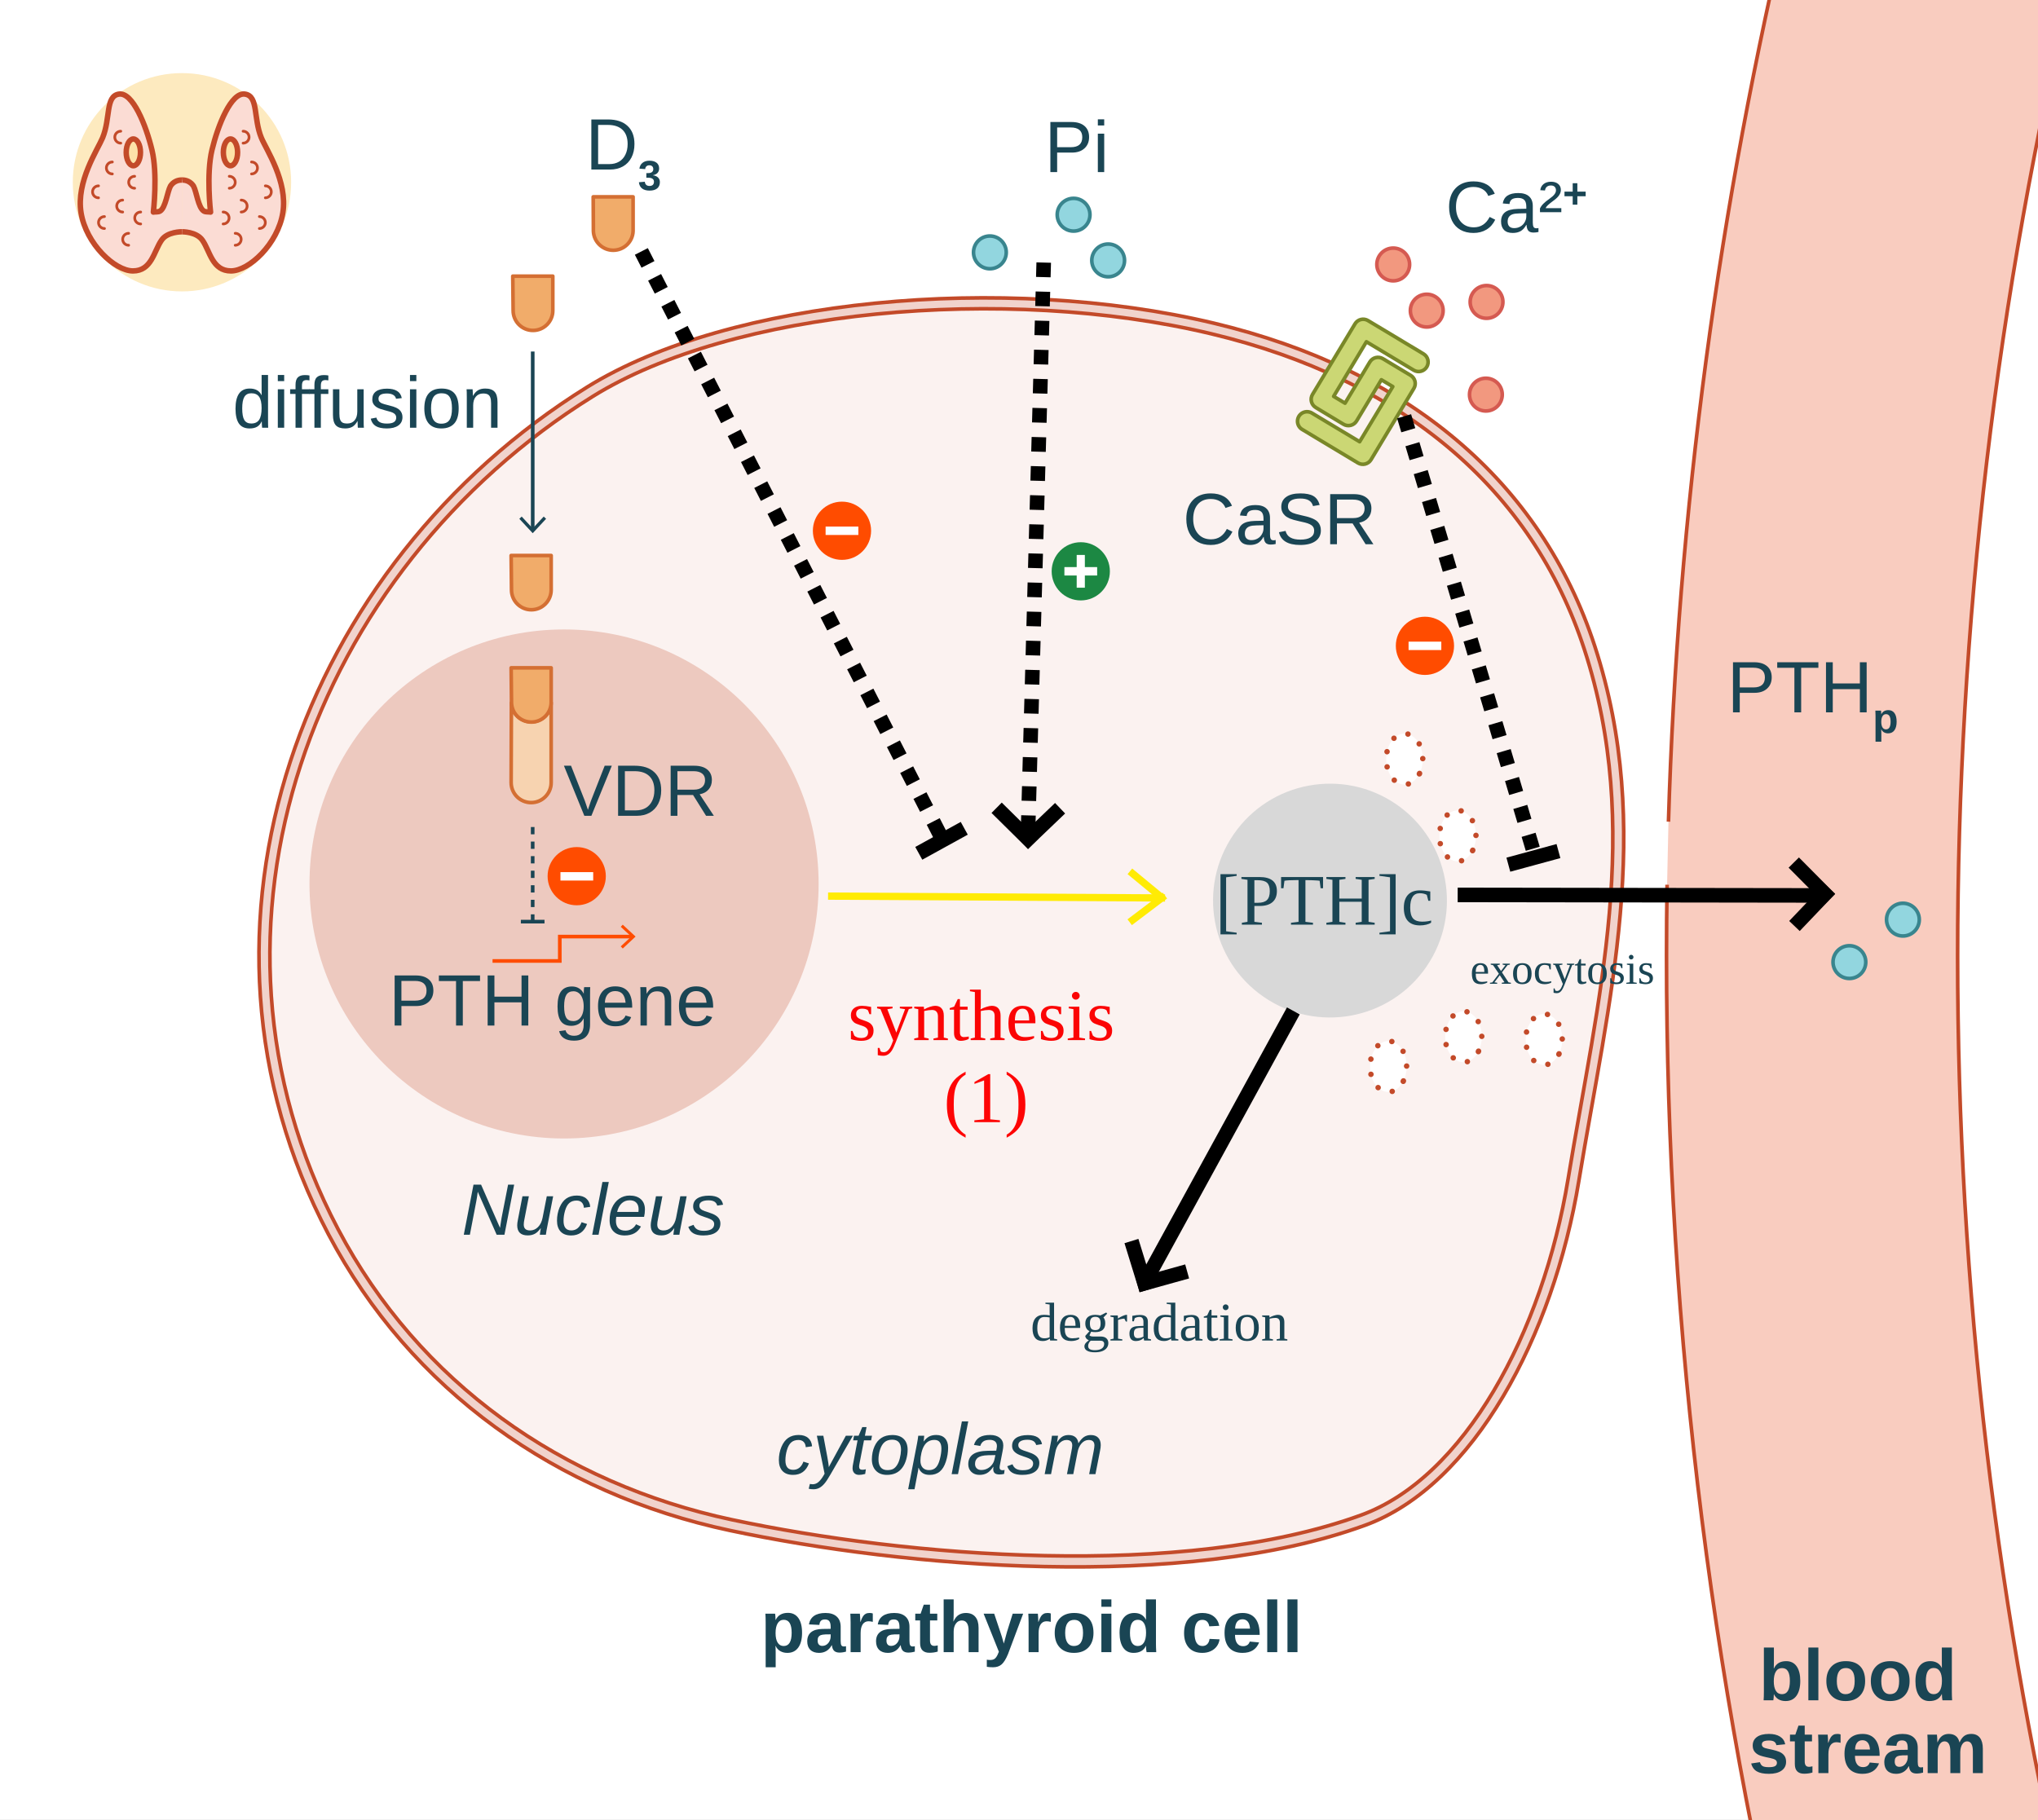
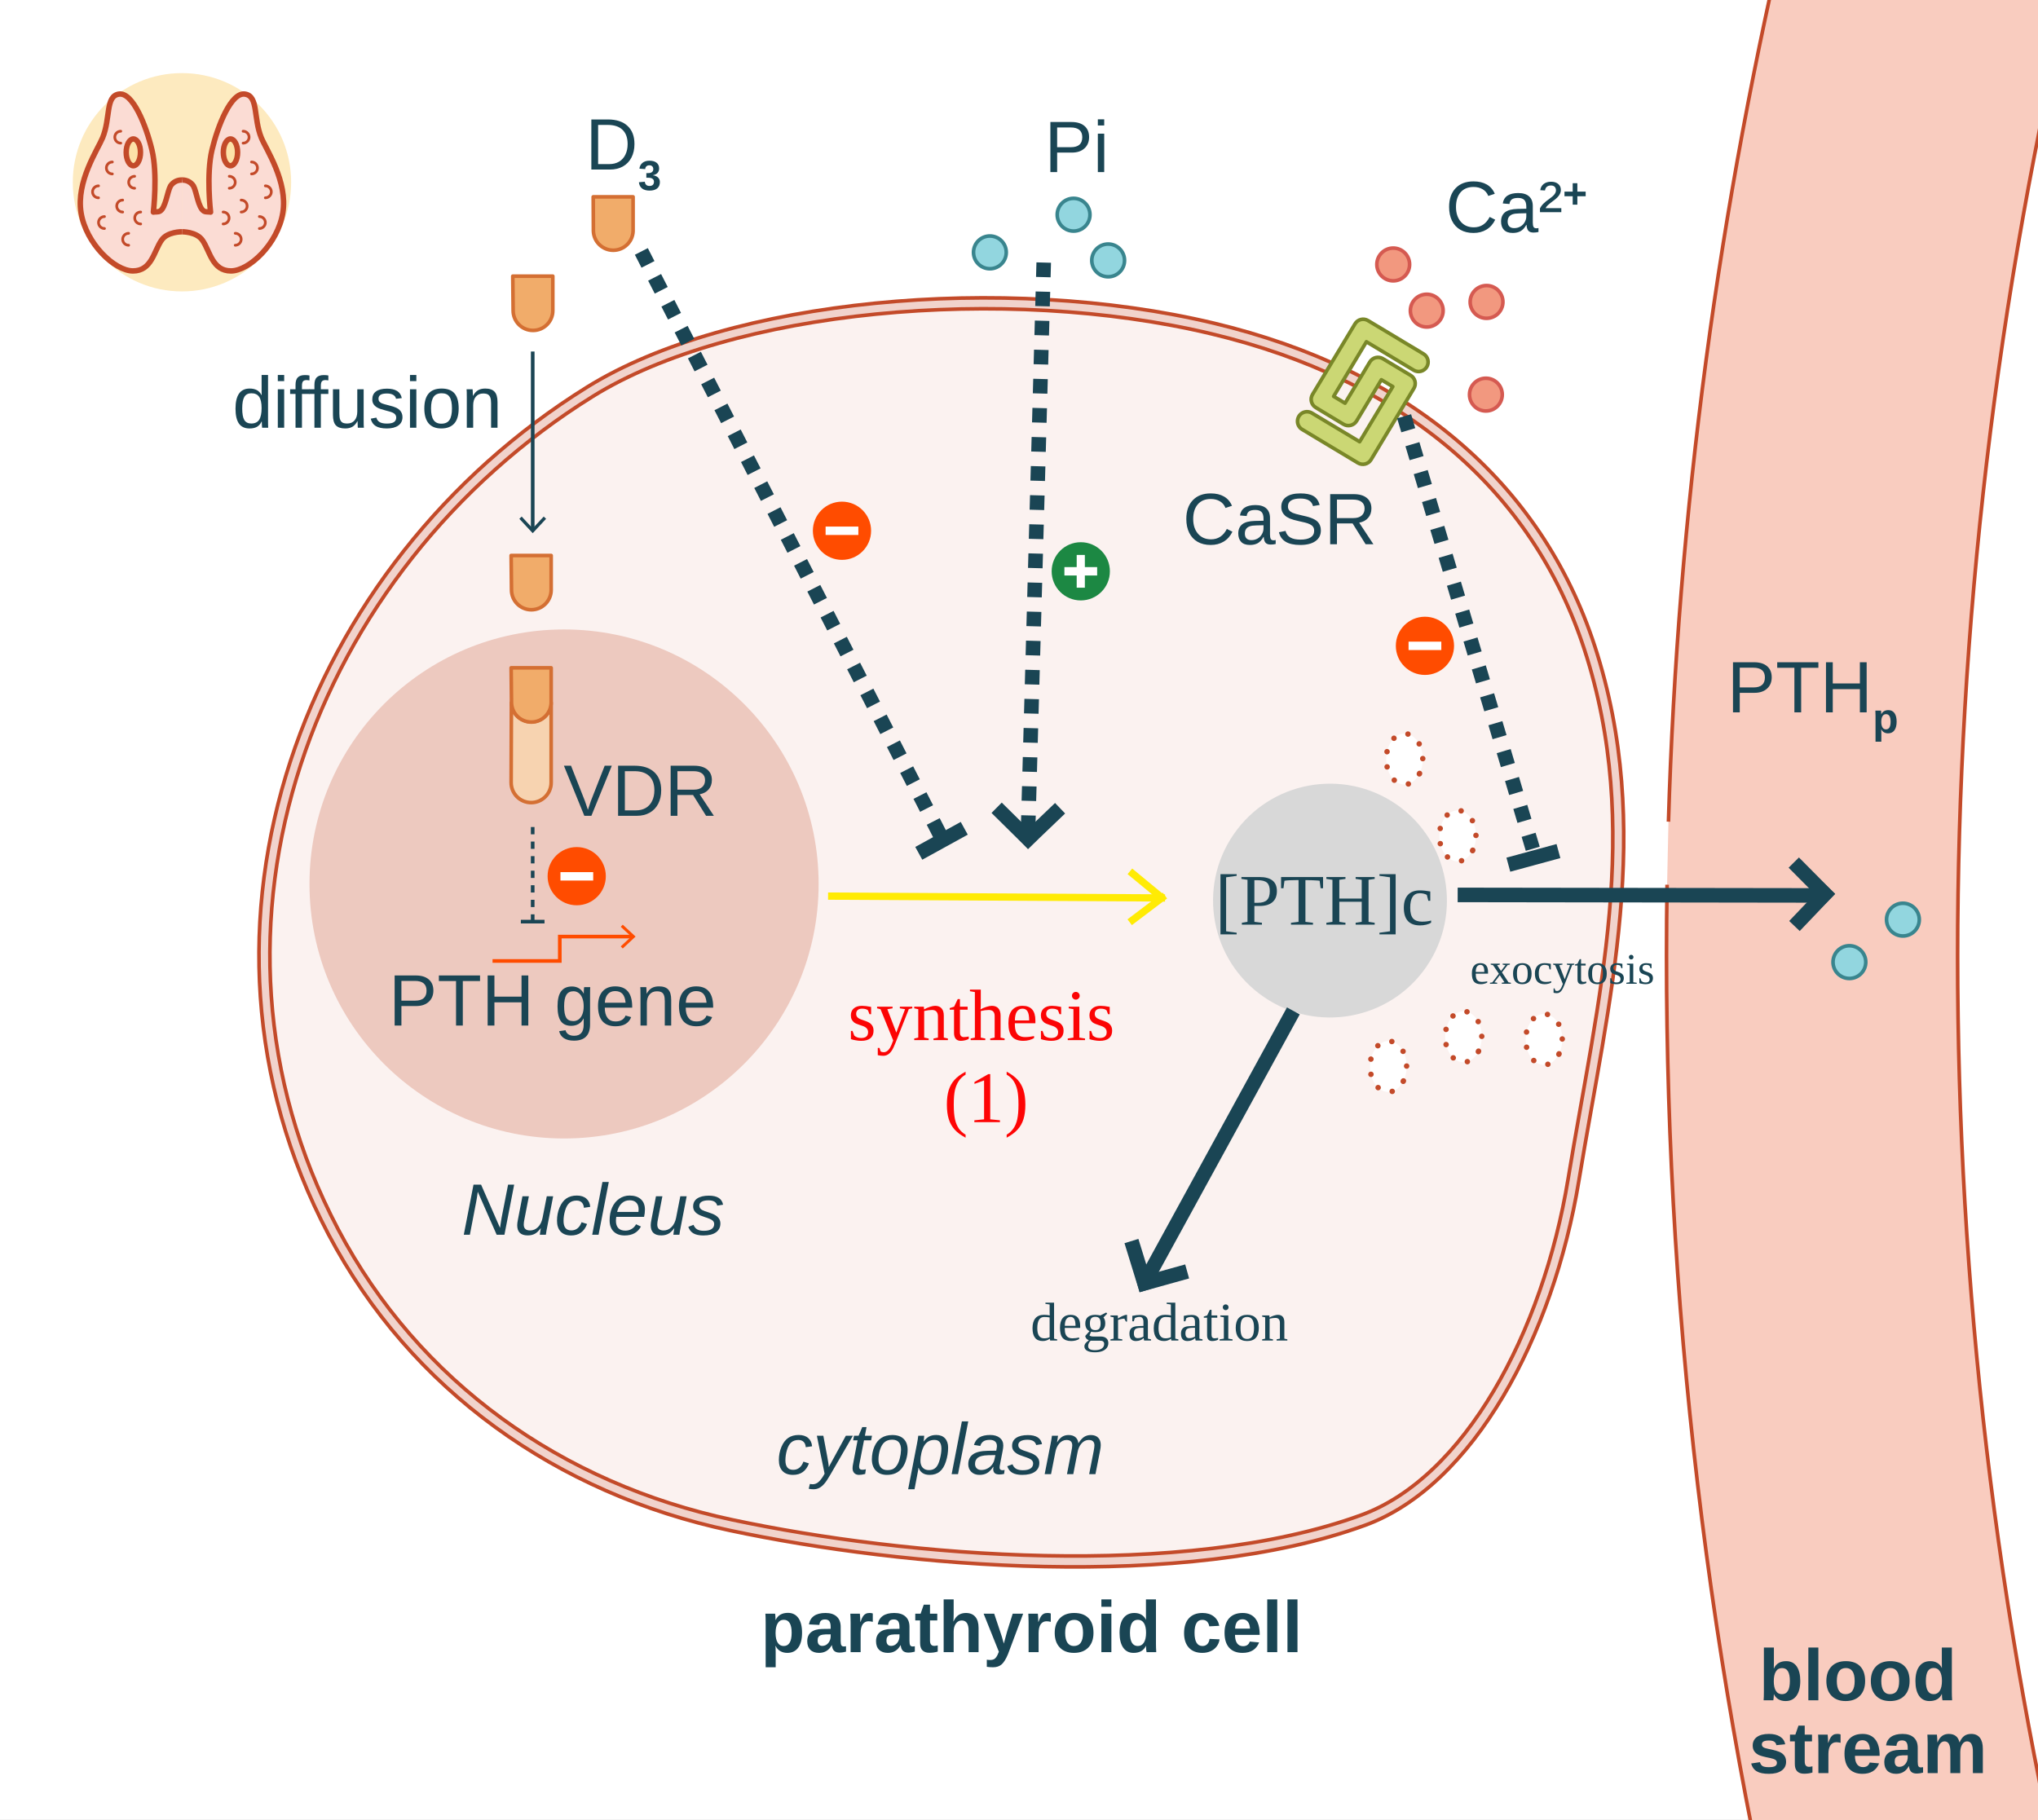
<svg xmlns="http://www.w3.org/2000/svg" xmlns:ns1="https://boxy-svg.com" viewBox="0 0 560 500">
  <defs>
    <style>.cls-1{isolation:isolate;}.cls-2{fill:#fff;}.cls-3{fill:#fbf2f0;}.cls-10,.cls-13,.cls-15,.cls-18,.cls-20,.cls-22,.cls-30,.cls-4,.cls-5{fill:none;}.cls-10,.cls-12,.cls-13,.cls-14,.cls-15,.cls-4{stroke:#c34a29;}.cls-10,.cls-15,.cls-18,.cls-20,.cls-22,.cls-4,.cls-5{stroke-miterlimit:10;}.cls-4{stroke-width:4px;}.cls-5{stroke:#f1d3cc;stroke-width:2px;}.cls-6{fill:#edc9bf;}.cls-7{fill:#f2987f;stroke:#d55a51;}.cls-13,.cls-15,.cls-16,.cls-17,.cls-21,.cls-7,.cls-8{stroke-linecap:round;}.cls-12,.cls-13,.cls-14,.cls-16,.cls-17,.cls-21,.cls-7,.cls-8{stroke-linejoin:round;}.cls-8{fill:#cbd774;stroke:#798728;}.cls-9{fill:#f9ccbf;}.cls-11{fill:#fdeabf;}.cls-12{fill:#fbdcd4;}.cls-12,.cls-14,.cls-15{stroke-width:1.5px;}.cls-13{stroke-width:0.75px;}.cls-14{fill:#fde2a8;}.cls-15{stroke-dasharray:0 4.21;}.cls-16{fill:#92d6df;stroke:#39858e;}.cls-17{fill:#f1ac6a;}.cls-17,.cls-21{stroke:#d46f33;}.cls-18,.cls-20{stroke:#1a4554;}.cls-19,.cls-24,.cls-25,.cls-26,.cls-27{fill:#1a4554;}.cls-20{stroke-dasharray:2 2;}.cls-21{fill:#f7d3b0;}.cls-22{stroke:#ff4c00;}.cls-23{fill:#ff4c00;}.cls-24,.cls-25,.cls-26,.cls-27{font-size:20px;}.cls-24{font-family:ArialMT, Arial;}.cls-25,.cls-27{font-family:Arial-BoldMT, Arial;font-weight:700;}.cls-26{font-family:Arial-ItalicMT, Arial;font-style:italic;}.cls-27{letter-spacing:0.03em;}.cls-28{letter-spacing:-0.02em;}.cls-29{fill:#1c8843;}.cls-31{mix-blend-mode:multiply;}</style>
  </defs>
  <g class="cls-1">
    <g id="Ebene_30" data-name="Ebene 30">
      <g id="Rahmen-8" data-name="Rahmen">
        <rect class="cls-2" width="560" height="500" />
      </g>
    </g>
    <g id="Zellen_HG" data-name="Zellen HG">
      <path class="cls-3" d="M162.1,107.67c-77.47,48.15-114.73,147-70.53,230.84,22.43,42.54,62.25,70.61,109.26,80.63,47.94,10.21,124.31,16.66,173.7-1.34,29.12-10.61,50.82-51,57.83-93.53,8.18-49.63,20.61-96.62,4.42-146.24C422.22,133.38,386,102.91,333.28,90.3,275.78,76.54,200.67,83.69,162.1,107.67Z" />
      <path class="cls-4" d="M162.1,107.67c-77.47,48.15-114.73,147-70.53,230.84,22.43,42.54,62.25,70.61,109.26,80.63,47.94,10.21,124.31,16.66,173.7-1.34,29.12-10.61,50.82-51,57.83-93.53,8.18-49.63,20.61-96.62,4.42-146.24C422.22,133.38,386,102.91,333.28,90.3,275.78,76.54,200.67,83.69,162.1,107.67Z" />
      <path class="cls-5" d="M162.1,107.67c-77.47,48.15-114.73,147-70.53,230.84,22.43,42.54,62.25,70.61,109.26,80.63,47.94,10.21,124.31,16.66,173.7-1.34,29.12-10.61,50.82-51,57.83-93.53,8.18-49.63,20.61-96.62,4.42-146.24C422.22,133.38,386,102.91,333.28,90.3,275.78,76.54,200.67,83.69,162.1,107.67Z" />
      <circle class="cls-6" cx="154.99" cy="242.94" r="69.95" />
      <g id="CAP">
        <circle class="cls-7" cx="408.29" cy="108.45" r="4.5" />
      </g>
      <g id="CAP-2" data-name="CAP">
        <circle class="cls-7" cx="382.83" cy="72.68" r="4.5" />
      </g>
      <g id="CAP-3" data-name="CAP">
        <circle class="cls-7" cx="408.47" cy="82.98" r="4.5" />
      </g>
      <g id="CaSR">
        <path class="cls-8" d="M373.14,127.23l-15.23-9.15a2.62,2.62,0,1,1,2.69-4.49l13,7.81,9.11-15.15-3.14-1.88-6.81,11.33a2.62,2.62,0,0,1-3.59.9L361.55,112a2.62,2.62,0,0,1-.9-3.59L372.33,89a2.6,2.6,0,0,1,3.58-.89l15.24,9.15a2.61,2.61,0,0,1-2.69,4.48l-13-7.81-9,15,3.13,1.88,6.81-11.33a2.62,2.62,0,0,1,3.59-.9l7.62,4.58a2.61,2.61,0,0,1,.89,3.59l-11.79,19.62A2.62,2.62,0,0,1,373.14,127.23Z" />
      </g>
      <g id="CAP-4" data-name="CAP">
        <circle class="cls-7" cx="392.04" cy="85.37" r="4.5" />
      </g>
      <path class="cls-9" d="M458.46,225.82A1236.88,1236.88,0,0,1,492.08-26L569.87-7.3a1156.56,1156.56,0,0,0,0,540l-77.79,18.68a1236.34,1236.34,0,0,1-34-308.23" />
      <path class="cls-10" d="M458.46,225.82A1236.88,1236.88,0,0,1,492.08-26L569.87-7.3a1156.56,1156.56,0,0,0,0,540l-77.79,18.68a1236.34,1236.34,0,0,1-34-308.23" />
      <g id="PTH_klein-2" data-name="PTH klein">
        <circle class="cls-11" cx="50" cy="50.09" r="30" />
        <path class="cls-12" d="M50,49.48a3.59,3.59,0,0,1,3.17,1.66C54,52.65,54.46,57.05,56,58c.57.34,1.33.16,1.86.29,0,0-1.23-10.35.39-17.09s5.29-16,9.12-15.33c3.67.61,2.22,6.58,4.44,12,1.36,3.28,7.29,12,5.91,20.59s-9.28,16-14.26,16c-5.15,0-5.75-5.43-7.82-8.41C54,63.63,50,63.7,50,63.7" />
        <path class="cls-13" d="M63,51.73a1.64,1.64,0,1,0,0-3.28" />
        <path class="cls-13" d="M66.27,58.27a1.64,1.64,0,1,0,0-3.28" />
        <path class="cls-13" d="M64.63,67.4a1.64,1.64,0,0,0,0-3.28" />
        <path class="cls-13" d="M61.31,61.55a1.64,1.64,0,1,0,0-3.28" />
        <path class="cls-13" d="M62.54,44a1.64,1.64,0,1,0,0-3.28" />
        <path class="cls-13" d="M66.8,39.34a1.64,1.64,0,0,0,0-3.28" />
        <path class="cls-13" d="M71.27,62.8a1.64,1.64,0,1,0,0-3.28" />
        <path class="cls-13" d="M69.11,47.8a1.64,1.64,0,1,0,0-3.28" />
        <path class="cls-13" d="M72.91,54.36a1.64,1.64,0,0,0,0-3.28" />
        <ellipse class="cls-14" cx="63.33" cy="41.87" rx="1.96" ry="3.68" />
        <path class="cls-12" d="M50,49.48a3.58,3.58,0,0,0-3.16,1.66C46,52.65,45.52,57.05,44,58c-.57.34-1.34.16-1.86.29,0,0,1.23-10.35-.39-17.09s-5.3-16-9.13-15.33c-3.67.61-2.21,6.58-4.43,12-1.36,3.28-7.3,12-5.92,20.59s9.29,16,14.27,16c5.14,0,5.75-5.43,7.82-8.41C45.94,63.63,50,63.7,50,63.7" />
        <path class="cls-13" d="M37,51.73a1.64,1.64,0,0,1,0-3.28" />
        <path class="cls-13" d="M33.71,58.27a1.64,1.64,0,0,1,0-3.28" />
        <path class="cls-13" d="M35.35,67.4a1.64,1.64,0,0,1,0-3.28" />
        <path class="cls-13" d="M38.66,61.55a1.64,1.64,0,1,1,0-3.28" />
        <path class="cls-13" d="M37.43,44a1.64,1.64,0,0,1,0-3.28" />
        <path class="cls-13" d="M33.18,39.34a1.64,1.64,0,1,1,0-3.28" />
        <path class="cls-13" d="M28.71,62.8a1.64,1.64,0,1,1,0-3.28" />
        <path class="cls-13" d="M30.87,47.8a1.64,1.64,0,0,1,0-3.28" />
        <path class="cls-13" d="M27.07,54.36a1.64,1.64,0,1,1,0-3.28" />
        <ellipse class="cls-14" cx="36.64" cy="41.87" rx="1.96" ry="3.68" />
      </g>
    </g>
    <g id="Icons">
      <g id="Text">
        <g id="OPG_2_" data-name="OPG 2?">
          <g id="OPG-3" data-name="OPG" transform="matrix(1, 0, 0, 1, 0.830129, 6.087611)">
            <path class="cls-2" d="M405.39,282.92c-1.61,3.14-4.73,3.87-7,1.63s-2.77-6.62-1.16-9.77,4.72-3.87,7-1.63S407,279.77,405.39,282.92Z" />
            <path class="cls-15" d="M405.39,282.92c-1.61,3.14-4.73,3.87-7,1.63s-2.77-6.62-1.16-9.77,4.72-3.87,7-1.63S407,279.77,405.39,282.92Z" />
          </g>
        </g>
        <g id="OPG_2_2" data-name="OPG 2?" transform="matrix(1, 0, 0, 1, -5.763916, 16.24376)">
          <g id="OPG-4" data-name="OPG">
            <path class="cls-2" d="M410.39,217.54c-1.61,3.15-4.73,3.88-7,1.63s-2.77-6.62-1.16-9.77,4.72-3.87,7-1.62S412,214.4,410.39,217.54Z" />
            <path class="cls-15" d="M410.39,217.54c-1.61,3.15-4.73,3.88-7,1.63s-2.77-6.62-1.16-9.77,4.72-3.87,7-1.62S412,214.4,410.39,217.54Z" />
          </g>
        </g>
        <g id="OPG_2_3" data-name="OPG 2?" transform="matrix(1, 0, 0, 1, -45.10366, 26.0107)">
          <g id="OPG-5" data-name="OPG">
            <path class="cls-2" d="M430.68,271.17c-1.61,3.14-4.72,3.87-7,1.63s-2.77-6.62-1.16-9.77,4.73-3.87,7-1.63S432.29,268,430.68,271.17Z" />
            <path class="cls-15" d="M430.68,271.17c-1.61,3.14-4.72,3.87-7,1.63s-2.77-6.62-1.16-9.77,4.73-3.87,7-1.63S432.29,268,430.68,271.17Z" />
          </g>
        </g>
        <g id="PTH_kugel-11" data-name="PTH kugel" transform="matrix(1, 0, 0, 1, 10.06435, 11.47336)">
          <circle class="cls-16" cx="498.11" cy="252.94" r="4.5" />
        </g>
        <g id="PTH_kugel-13" data-name="PTH kugel">
          <circle class="cls-16" cx="304.5" cy="71.57" r="4.5" />
        </g>
        <g id="PTH_kugel-14" data-name="PTH kugel">
          <circle class="cls-16" cx="295" cy="59.01" r="4.5" />
        </g>
        <g id="PTH_kugel-15" data-name="PTH kugel">
          <circle class="cls-16" cx="272" cy="69.36" r="4.5" />
        </g>
        <g id="D3-2" data-name="D3">
          <path class="cls-17" d="M141,85.36a5.45,5.45,0,1,0,10.9,0V75.9h-11Z" />
        </g>
        <g id="D3-3" data-name="D3">
          <path class="cls-17" d="M140.55,162.13a5.45,5.45,0,0,0,10.9,0v-9.46h-11Z" />
        </g>
        <g id="D3-4" data-name="D3">
          <path class="cls-17" d="M163.05,63.55a5.46,5.46,0,0,0,10.91,0V54.1H163Z" />
        </g>
        <line class="cls-18" x1="146.38" y1="96.61" x2="146.38" y2="145.56" />
        <polygon class="cls-19" points="142.7 142.58 143.35 141.97 146.38 145.22 149.4 141.97 150.06 142.58 146.38 146.54 142.7 142.58" />
        <line class="cls-20" x1="146.37" y1="253.29" x2="146.37" y2="225.84" />
        <rect class="cls-19" x="143.12" y="252.79" width="6.5" height="1" />
        <g id="Neues_Symbol_1-2" data-name="Neues Symbol 1">
          <g id="VDR-3" data-name="VDR">
            <path class="cls-21" d="M151.45,193.15v21.93a5.5,5.5,0,0,1-5.5,5.5h0a5.5,5.5,0,0,1-5.5-5.51l.07-21.92a5.47,5.47,0,0,0,10.93,0Z" />
          </g>
          <g id="Deleted_Symbol-20" data-name="Deleted Symbol">
            <path class="cls-17" d="M140.55,193a5.45,5.45,0,0,0,10.9,0v-9.46h-11Z" />
          </g>
        </g>
        <ellipse style="fill: rgb(216, 216, 216);" transform="matrix(-0.566529, 0.824042, -0.824041, -0.566528, 706.6548, 160.1278)" cx="265.305" cy="231.66" rx="32.129" ry="32.129" />
        <text transform="matrix(1, 0, 0, 0.999999, 6.618835, -1.654534)" style="fill: rgb(26, 69, 84); font-size: 20px; white-space: pre;" x="327.257" y="255.783">[PTH]c</text>
        <text x="664.406" y="188.491" style="white-space: pre; fill: rgb(51, 51, 51); font-size: 24px;"> </text>
        <line style="fill: rgb(26, 69, 84); stroke: rgb(255, 235, 4); stroke-width: 2;" x1="233.468" y1="269.209" x2="314.197" y2="223.856" transform="matrix(0.869141, 0.494565, -0.494565, 0.869141, 157.7598, -103.1669)" />
        <line style="fill: rgb(26, 69, 84); stroke: rgb(255, 235, 4); stroke-width: 2;" x1="310.423" y1="240.889" x2="320.325" y2="245.882" transform="matrix(0.975198, 0.221334, -0.221334, 0.975198, 61.06162, -64.15358)" />
        <g id="g-1" data-name="OPG 2?" transform="matrix(1, 0, 0, 1, -2.338448, 18.5664)">
          <g id="g-2" data-name="OPG">
            <path class="cls-2" d="M430.68,271.17c-1.61,3.14-4.72,3.87-7,1.63s-2.77-6.62-1.16-9.77,4.73-3.87,7-1.63S432.29,268,430.68,271.17Z" style="fill: rgb(255, 255, 255);" />
            <path class="cls-15" d="M430.68,271.17c-1.61,3.14-4.72,3.87-7,1.63s-2.77-6.62-1.16-9.77,4.73-3.87,7-1.63S432.29,268,430.68,271.17Z" style="fill: none; stroke: rgb(195, 74, 41); stroke-dasharray: 0px, 4.21px; stroke-linecap: round; stroke-miterlimit: 10; stroke-width: 1.5px;" />
          </g>
        </g>
        <g id="g-3" data-name="OPG 2?" transform="matrix(1, 0, 0, 1, -20.38151, -4.858695)">
          <g id="g-4" data-name="OPG">
            <path class="cls-2" d="M410.39,217.54c-1.61,3.15-4.73,3.88-7,1.63s-2.77-6.62-1.16-9.77,4.72-3.87,7-1.62S412,214.4,410.39,217.54Z" style="fill: rgb(255, 255, 255);" />
            <path class="cls-15" d="M410.39,217.54c-1.61,3.15-4.73,3.88-7,1.63s-2.77-6.62-1.16-9.77,4.72-3.87,7-1.62S412,214.4,410.39,217.54Z" style="fill: none; stroke: rgb(195, 74, 41); stroke-dasharray: 0px, 4.21px; stroke-linecap: round; stroke-miterlimit: 10; stroke-width: 1.5px;" />
          </g>
        </g>
        <g id="g-5" data-name="PTH kugel" transform="matrix(1, 0, 0, 1, 24.77093, -0.200999)">
          <circle class="cls-16" cx="498.11" cy="252.94" r="4.5" style="fill: rgb(146, 214, 223); stroke: rgb(57, 133, 142); stroke-linecap: round; stroke-linejoin: round;" />
        </g>
-         <line style="stroke: rgb(0, 0, 0); stroke-width: 4; fill: rgb(26, 69, 84);" x1="407.03" y1="270.624" x2="493.796" y2="221.414" transform="matrix(0.869141, 0.494565, -0.494565, 0.869141, 180.613, -190.5645)" />
-         <line style="stroke: rgb(0, 0, 0); stroke-width: 4; fill: rgb(26, 69, 84);" x1="491.907" y1="238.285" x2="503.814" y2="245.856" transform="matrix(0.975198, 0.221334, -0.221334, 0.975198, 65.92627, -104.1896)" />
-         <line style="stroke: rgb(0, 0, 0); stroke-width: 4; fill: rgb(26, 69, 84);" x1="490.306" y1="243.157" x2="502.213" y2="250.728" transform="matrix(0.194062, -0.980989, 0.980989, 0.194062, 159.3942, 688.2936)" ns1:origin="0.696 0.526" />
-         <line style="stroke: rgb(0, 0, 0); stroke-width: 4; fill: rgb(26, 69, 84);" x1="298.328" y1="336.455" x2="371.681" y2="293.689" transform="matrix(-0.856567, 0.516036, -0.516036, -0.856567, 784.5468, 412.078)" />
-         <line style="stroke: rgb(0, 0, 0); stroke-width: 4; fill: rgb(26, 69, 84);" x1="313.452" y1="347.532" x2="325.359" y2="355.103" transform="matrix(-0.669324, 0.742971, -0.742971, -0.669324, 794.2099, 349.1538)" />
-         <line style="stroke: rgb(0, 0, 0); stroke-width: 4; fill: rgb(26, 69, 84);" x1="306.337" y1="345.499" x2="318.244" y2="353.07" transform="matrix(0.761341, 0.648352, -0.648352, 0.761341, 301.6749, -120.5803)" ns1:origin="0.696 0.526" />
-         <line style="stroke: rgb(0, 0, 0); stroke-width: 4; fill: rgb(26, 69, 84); stroke-dasharray: 4px;" x1="136.661" y1="191.906" x2="298.894" y2="108.625" transform="matrix(-0.00113, 0.999999, -0.999999, -0.00113, 368.289, -67.34206)" />
-         <line style="stroke: rgb(0, 0, 0); stroke-width: 4; fill: rgb(26, 69, 84);" x1="251.764" y1="224.836" x2="263.48" y2="232.973" transform="matrix(0.444318, -0.895869, 0.895869, 0.444318, -60.82606, 360.1685)" ns1:origin="0.696 0.526" />
-         <line style="stroke: rgb(0, 0, 0); stroke-width: 4; fill: rgb(26, 69, 84); stroke-dasharray: 4px;" x1="216.559" y1="187.914" x2="352.731" y2="112.167" transform="matrix(-0.510014, 0.860166, -0.860166, -0.510014, 558.8777, -18.27871)" />
-         <line style="stroke: rgb(0, 0, 0); stroke-width: 4; fill: rgb(26, 69, 84);" x1="280.239" y1="223.217" x2="292.146" y2="230.788" transform="matrix(-0.238722, 0.971088, -0.971088, -0.238722, 574.9524, 3.274922)" />
-         <line style="stroke: rgb(0, 0, 0); stroke-width: 4; fill: rgb(26, 69, 84);" x1="272.824" y1="223.662" x2="284.731" y2="231.233" transform="matrix(0.977365, 0.211558, -0.211558, 0.977365, 54.52283, -54.31872)" ns1:origin="0.696 0.526" />
-         <line style="stroke: rgb(0, 0, 0); stroke-width: 4; fill: rgb(26, 69, 84); stroke-dasharray: 4px;" x1="343.553" y1="192.561" x2="463.889" y2="156.632" transform="matrix(-0.00113, 0.999999, -0.999999, -0.00113, 578.7735, -228.927)" />
-         <line style="stroke: rgb(0, 0, 0); stroke-width: 4; fill: rgb(26, 69, 84);" x1="414.831" y1="229.867" x2="426.547" y2="238.004" transform="matrix(0.642848, -0.765994, 0.765994, 0.642848, -28.28512, 407.6303)" ns1:origin="0.696 0.526" />
+         <line style="stroke-width: 4; fill: rgb(26, 69, 84); stroke: rgb(26, 69, 84);" x1="407.03" y1="270.624" x2="493.796" y2="221.414" transform="matrix(0.869141, 0.494565, -0.494565, 0.869141, 180.613, -190.5645)" />
+         <line style="stroke-width: 4; fill: rgb(26, 69, 84); stroke: rgb(26, 69, 84);" x1="491.907" y1="238.285" x2="503.814" y2="245.856" transform="matrix(0.975198, 0.221334, -0.221334, 0.975198, 65.92627, -104.1896)" />
+         <line style="stroke-width: 4; fill: rgb(26, 69, 84); stroke: rgb(26, 69, 84);" x1="490.306" y1="243.157" x2="502.213" y2="250.728" transform="matrix(0.194062, -0.980989, 0.980989, 0.194062, 159.3942, 688.2936)" ns1:origin="0.696 0.526" />
+         <line style="stroke-width: 4; fill: rgb(26, 69, 84); stroke: rgb(26, 69, 84);" x1="298.328" y1="336.455" x2="371.681" y2="293.689" transform="matrix(-0.856567, 0.516036, -0.516036, -0.856567, 784.5468, 412.078)" />
+         <line style="stroke-width: 4; fill: rgb(26, 69, 84); stroke: rgb(26, 69, 84);" x1="313.452" y1="347.532" x2="325.359" y2="355.103" transform="matrix(-0.669324, 0.742971, -0.742971, -0.669324, 794.2099, 349.1538)" />
+         <line style="stroke-width: 4; fill: rgb(26, 69, 84); stroke: rgb(26, 69, 84);" x1="306.337" y1="345.499" x2="318.244" y2="353.07" transform="matrix(0.761341, 0.648352, -0.648352, 0.761341, 301.6749, -120.5803)" ns1:origin="0.696 0.526" />
+         <line style="stroke-width: 4; fill: rgb(26, 69, 84); stroke-dasharray: 4px; stroke: rgb(26, 69, 84);" x1="136.661" y1="191.906" x2="298.894" y2="108.625" transform="matrix(-0.00113, 0.999999, -0.999999, -0.00113, 368.289, -67.34206)" />
+         <line style="stroke-width: 4; fill: rgb(26, 69, 84); stroke: rgb(26, 69, 84);" x1="251.764" y1="224.836" x2="263.48" y2="232.973" transform="matrix(0.444318, -0.895869, 0.895869, 0.444318, -60.82606, 360.1685)" ns1:origin="0.696 0.526" />
+         <line style="stroke-width: 4; fill: rgb(26, 69, 84); stroke-dasharray: 4px; stroke: rgb(26, 69, 84);" x1="216.559" y1="187.914" x2="352.731" y2="112.167" transform="matrix(-0.510014, 0.860166, -0.860166, -0.510014, 558.8777, -18.27871)" />
+         <line style="stroke-width: 4; fill: rgb(26, 69, 84); stroke: rgb(26, 69, 84);" x1="280.239" y1="223.217" x2="292.146" y2="230.788" transform="matrix(-0.238722, 0.971088, -0.971088, -0.238722, 574.9524, 3.274922)" />
+         <line style="stroke-width: 4; fill: rgb(26, 69, 84); stroke: rgb(26, 69, 84);" x1="272.824" y1="223.662" x2="284.731" y2="231.233" transform="matrix(0.977365, 0.211558, -0.211558, 0.977365, 54.52283, -54.31872)" ns1:origin="0.696 0.526" />
+         <line style="stroke-width: 4; fill: rgb(26, 69, 84); stroke-dasharray: 4px; stroke: rgb(26, 69, 84);" x1="343.553" y1="192.561" x2="463.889" y2="156.632" transform="matrix(-0.00113, 0.999999, -0.999999, -0.00113, 578.7735, -228.927)" />
+         <line style="stroke-width: 4; fill: rgb(26, 69, 84); stroke: rgb(26, 69, 84);" x1="414.831" y1="229.867" x2="426.547" y2="238.004" transform="matrix(0.642848, -0.765994, 0.765994, 0.642848, -28.28512, 407.6303)" ns1:origin="0.696 0.526" />
        <line style="fill: rgb(26, 69, 84); stroke: rgb(255, 235, 4); stroke-width: 2;" x1="326.453" y1="270.7" x2="335.606" y2="278.677" transform="matrix(0.20478, -0.978808, 0.978808, 0.20478, -21.40098, 517.5559)" ns1:origin="0.073 0.636" />
      </g>
      <polyline class="cls-22" points="135.34 264.1 153.82 264.1 153.82 257.4 173.77 257.4" />
      <polygon class="cls-23" points="171.12 260.68 170.57 260.09 173.46 257.4 170.57 254.72 171.12 254.13 174.64 257.4 171.12 260.68" />
    </g>
    <g id="Text-2" data-name="Text">
      <text class="cls-24" transform="translate(324.96 149.57)" style="white-space: pre;">CaSR</text>
      <text class="cls-24" transform="translate(397.17 63.82)" style="white-space: pre;">Ca²</text>
      <text class="cls-25" transform="translate(429.4 57.16) scale(0.58)" style="white-space: pre;">+</text>
      <text class="cls-24" transform="translate(436.21 63.82)" style="white-space: pre;"> </text>
      <text class="cls-25" transform="translate(483.29 467.3)" style="white-space: pre;">blood <tspan x="-2.81" y="20">stream</tspan>
      </text>
      <text class="cls-25" transform="translate(209 454.06)" style="white-space: pre;">parathyroid cell</text>
      <text class="cls-26" transform="translate(126.83 339.34)" style="white-space: pre;">Nucleus</text>
      <text class="cls-26" transform="translate(213.36 405.14)" style="white-space: pre;">cytoplasm</text>
      <text class="cls-24" transform="translate(474.55 195.77)" style="white-space: pre;">PTH</text>
      <text class="cls-27" transform="translate(514.55 201.43) scale(0.58)" style="white-space: pre;">p</text>
      <text class="cls-24" transform="translate(106.8 281.85)" style="white-space: pre;">PTH gene</text>
      <text class="cls-24" transform="translate(117.04 42.55)" style="white-space: pre;"> </text>
      <text class="cls-27" transform="translate(199.28 48.21) scale(0.58)" style="white-space: pre;"> </text>
      <text class="cls-24" style="white-space: pre; font-size: 20px;" x="160.851" y="46.599">D</text>
      <text class="cls-27" style="white-space: pre; font-size: 11.6px;" x="175.291" y="52.259">3</text>
      <text class="cls-24" style="white-space: pre; font-size: 20px;" x="286.979" y="47.297">Pi</text>
      <text class="cls-24" transform="translate(63.87 117.55)" style="white-space: pre;">di<tspan class="cls-28" x="15.57" y="0">f</tspan>
        <tspan x="20.76" y="0">fusion</tspan>
      </text>
      <text class="cls-24" transform="translate(154.86 224.21)" style="white-space: pre;">VDR</text>
      <g id="Minus-8" data-name="Minus" transform="matrix(1, 0, 0, 1, -10.9411, 3.217971)">
        <circle class="cls-23" cx="242.3" cy="142.65" r="8" />
        <path class="cls-2" d="M237.8,143.81V141.5h9v2.31Z" />
      </g>
      <g id="Minus-9" data-name="Minus" transform="matrix(1, 0, 0, 1, -4.77627, 7.483927)">
        <circle class="cls-23" cx="396.32" cy="170.01" r="8" />
        <path class="cls-2" d="M391.82,171.17v-2.31h9v2.31Z" />
      </g>
      <g id="Minus-10" data-name="Minus">
        <circle class="cls-23" cx="158.47" cy="240.8" r="8" />
        <path class="cls-2" d="M154,242v-2.31h9V242Z" />
      </g>
      <g id="Plus-22" data-name="Plus" transform="matrix(1, 0, 0, 1, -6.435942, 15.44626)">
        <circle class="cls-29" cx="303.41" cy="141.57" r="8" />
        <path class="cls-2" d="M302.29,146.07v-3.35h-3.38v-2.31h3.38v-3.34h2.24v3.34h3.38v2.31h-3.38v3.35Z" />
      </g>
      <text x="655.196" y="104.588" style="white-space: pre; fill: rgb(51, 51, 51); font-size: 24px;"> </text>
    </g>
    <g id="Zoom_Rahmen" data-name="Zoom Rahmen">
      <g id="Neues_Symbol_2-9" data-name="Neues Symbol 2">
        <g id="Kidney_klein-12" data-name="Kidney klein">
          <circle class="cls-30" cx="50" cy="50" r="30" />
        </g>
        <rect class="cls-30" width="560" height="500" />
      </g>
    </g>
    <text style="fill: rgb(251, 4, 4); font-size: 20px; white-space: pre;" x="232.972" y="285.849">synthesis</text>
    <text x="468.904" y="124.647" style="white-space: pre; fill: rgb(51, 51, 51); font-size: 24px;"> </text>
    <text style="fill: rgb(26, 69, 84); white-space: pre; font-size: 15px;" x="283.167" y="368.418">degradation</text>
    <text style="white-space: pre; fill: rgb(51, 51, 51); font-size: 24px;" x="582.711" y="263.737"> </text>
    <text style="fill: rgb(254, 5, 5); font-size: 20px; white-space: pre;" x="253.655" y="295.221" transform="matrix(0.999999, 0, 0, 1, 5.651873, 13.18732)">(1)</text>
  </g>
  <text transform="matrix(1, 0, 0, 1.000001, -17.4327, 14.44633)" style="fill: rgb(26, 69, 84); white-space: pre;" x="421.407" y="255.917">exocytosis</text>
</svg>
